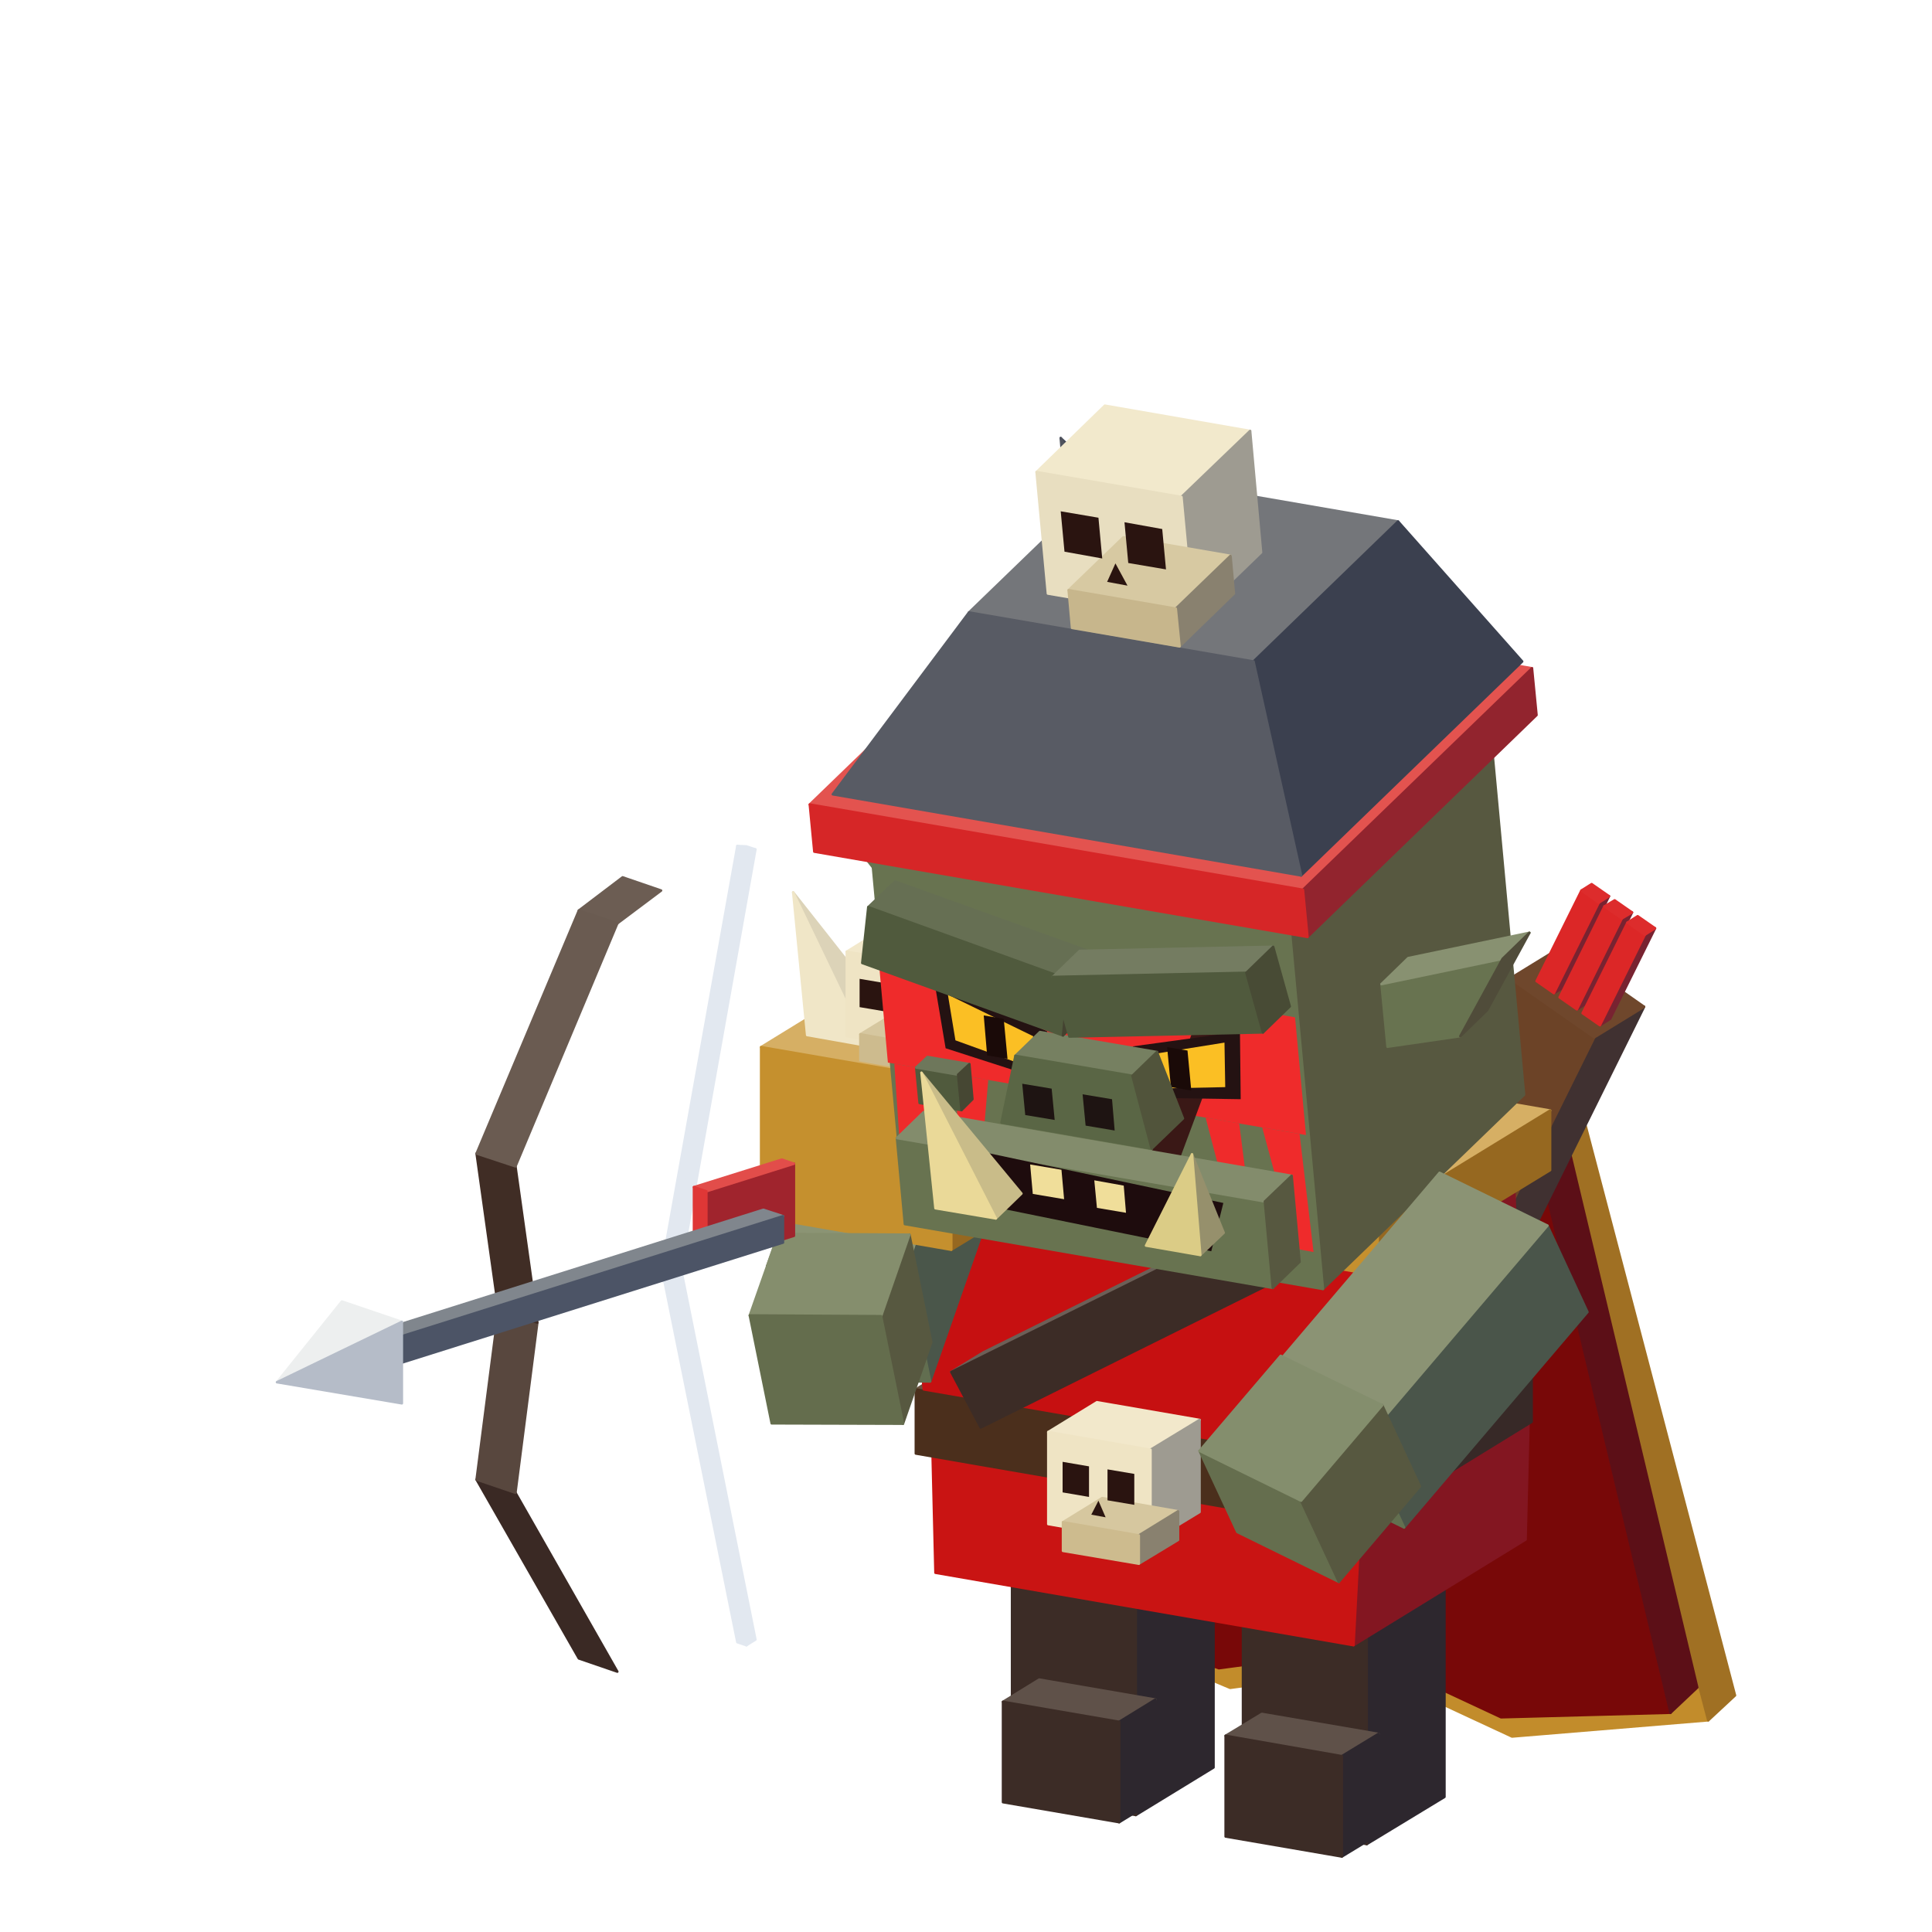
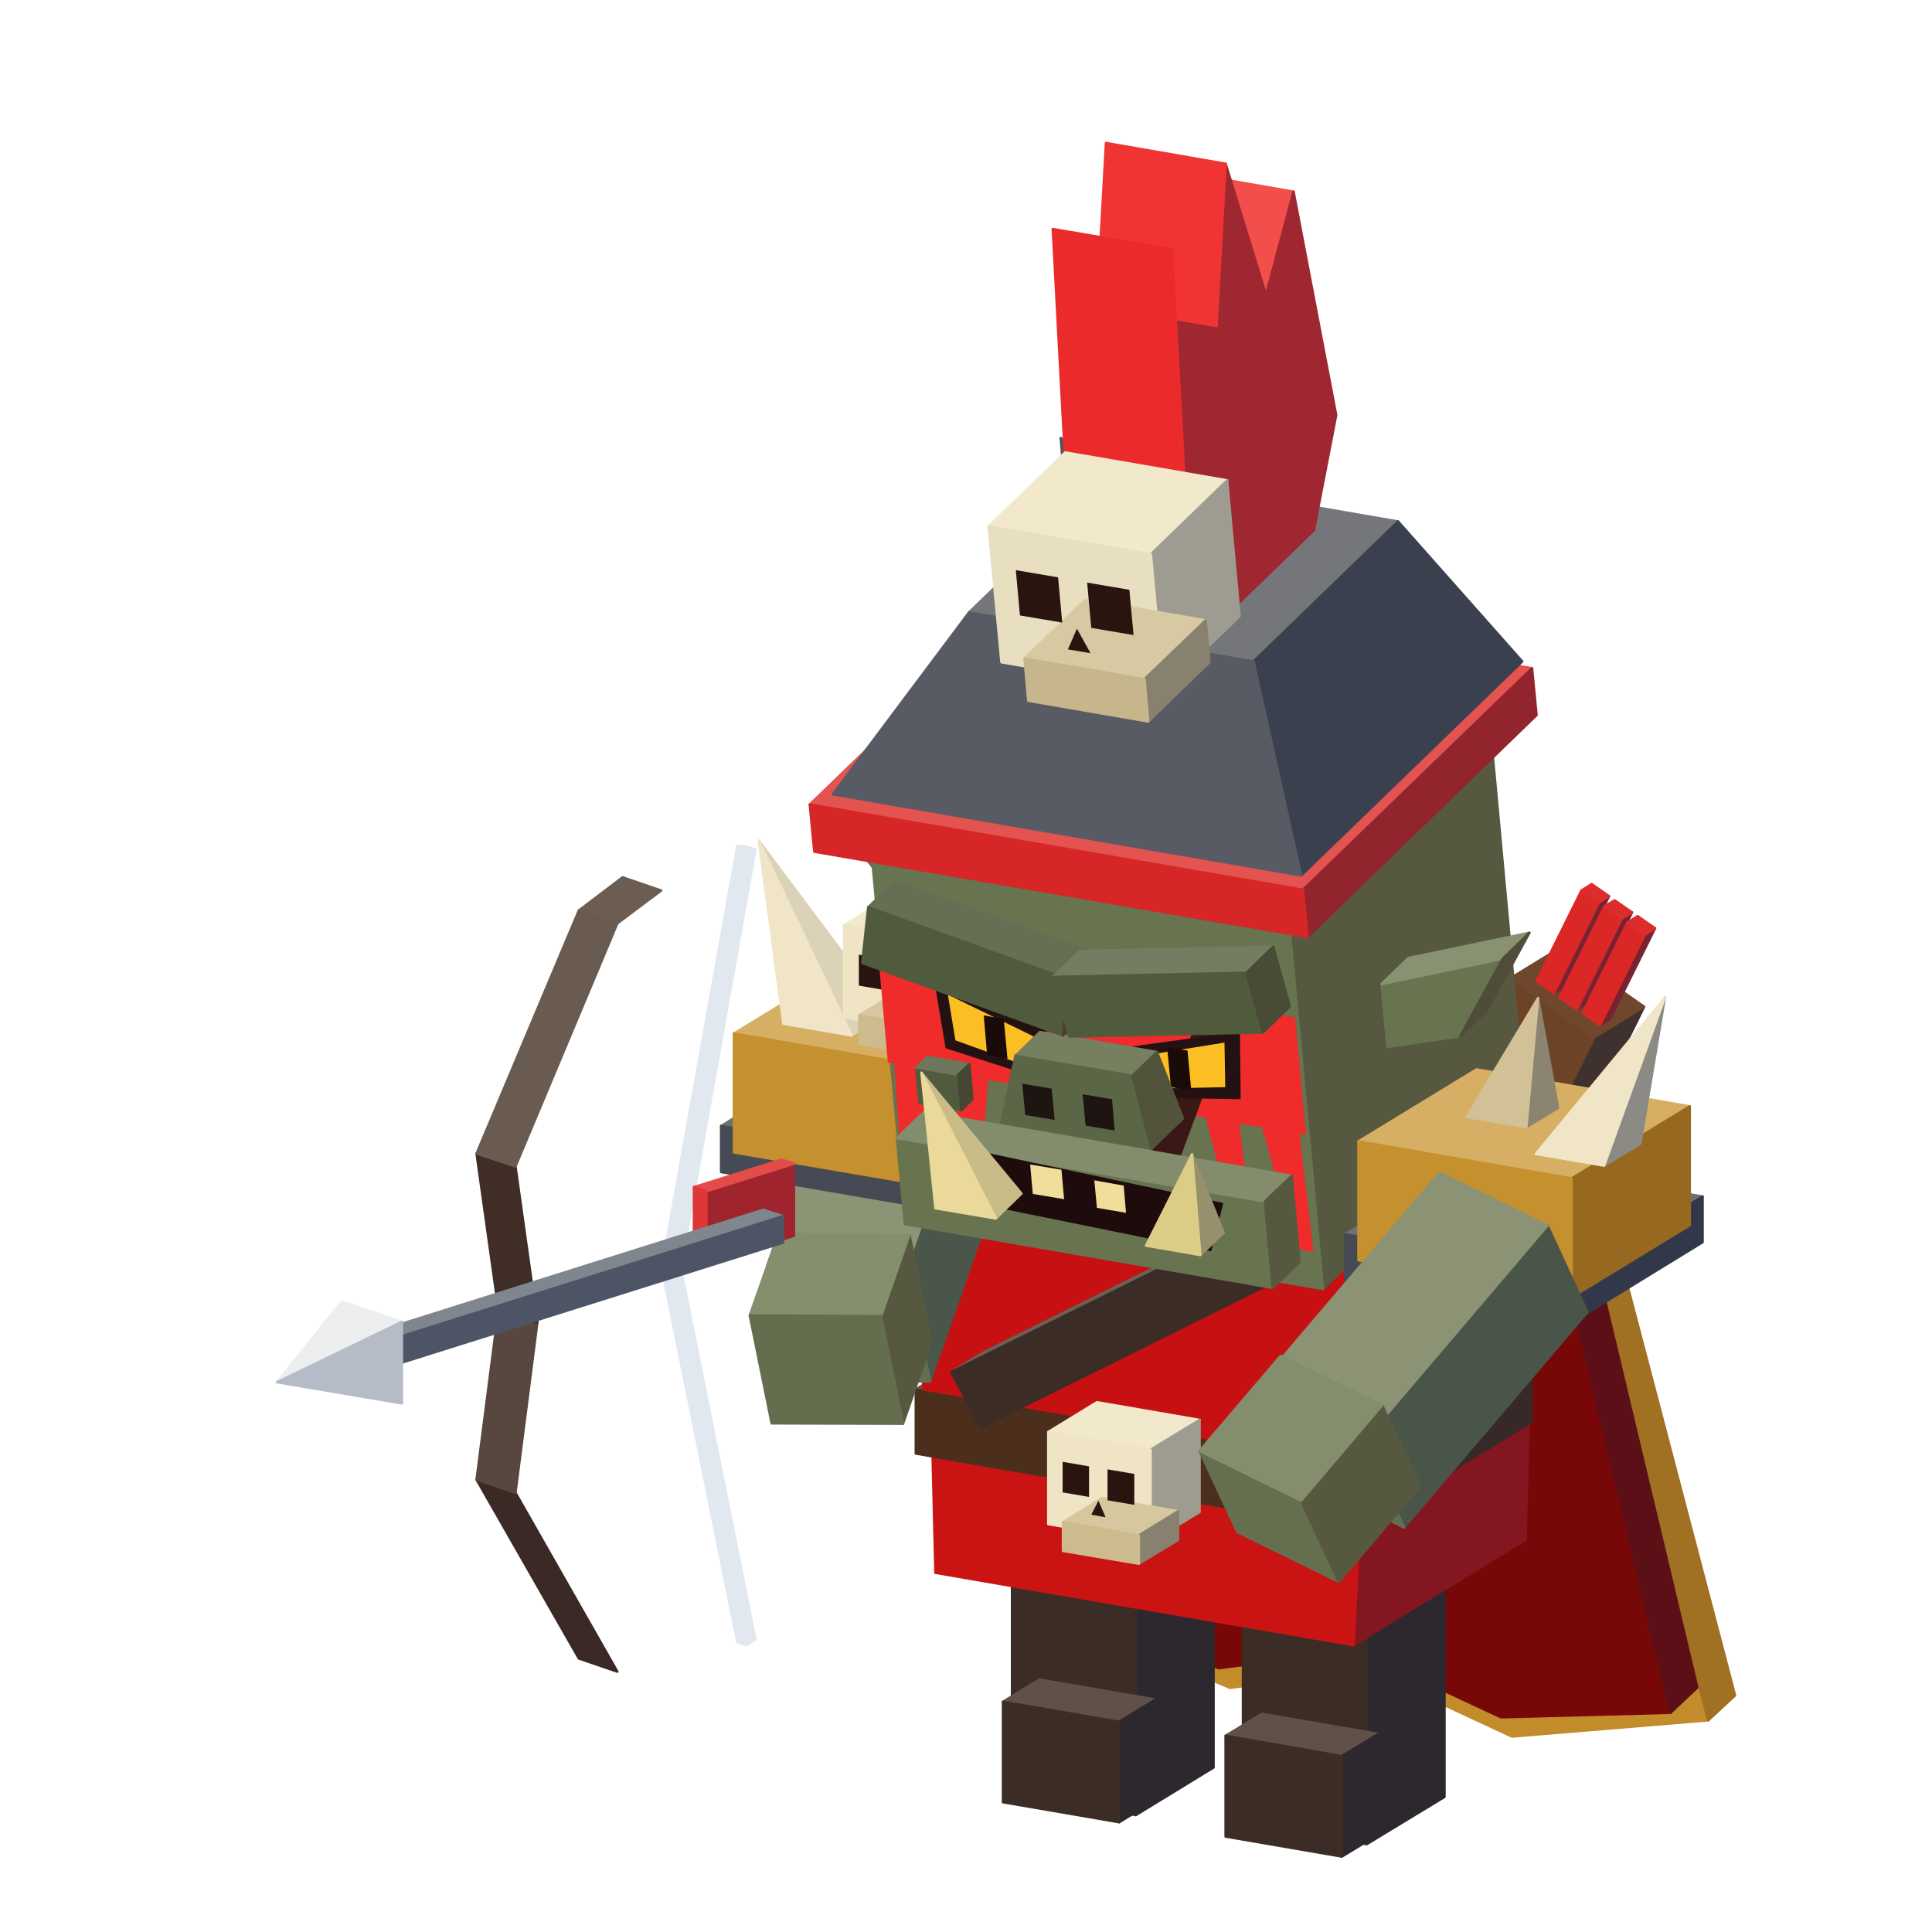
<svg xmlns="http://www.w3.org/2000/svg" width="512" height="512" viewBox="0 0 512 512" data-sprite="orcs_archer_veteran">
  <polygon points="271.8,424.6 326.0,447.3 362.4,442.4 400.7,460.2 452.7,455.9 411.2,297.8 287.9,276.4" fill="#c28c2b" stroke="#c28c2b" stroke-width="0.65" stroke-linejoin="round" />
  <polygon points="452.7,455.9 459.8,449.3 418.3,291.1 411.2,297.8" fill="#a07023" stroke="#a07023" stroke-width="0.65" stroke-linejoin="round" />
  <polygon points="411.2,297.8 418.3,291.1 295.1,269.8 287.9,276.4" fill="#d8b36b" stroke="#d8b36b" stroke-width="0.65" stroke-linejoin="round" />
  <polygon points="276.6,425.1 323.0,442.1 359.4,437.2 397.8,455.1 442.7,453.9 405.9,299.5 288.5,279.1" fill="#780808" stroke="#780808" stroke-width="0.65" stroke-linejoin="round" />
  <polygon points="442.7,453.9 449.8,447.2 413.0,292.8 405.9,299.5" fill="#5c0f17" stroke="#5c0f17" stroke-width="0.65" stroke-linejoin="round" />
  <polygon points="405.9,299.5 413.0,292.8 295.6,272.5 288.5,279.1" fill="#963a36" stroke="#963a36" stroke-width="0.65" stroke-linejoin="round" />
  <polygon points="362.2,488.7 382.8,476.2 382.8,408.4 362.2,421.0" fill="#2d272e" stroke="#2d272e" stroke-width="0.65" stroke-linejoin="round" />
  <polygon points="329.4,415.3 362.2,421.0 382.8,408.4 350.0,402.7" fill="#5f5149" stroke="#5f5149" stroke-width="0.65" stroke-linejoin="round" />
  <polygon points="329.4,483.1 362.2,488.7 362.2,421.0 329.4,415.3" fill="#3c2c26" stroke="#3c2c26" stroke-width="0.65" stroke-linejoin="round" />
  <polygon points="301.0,481.0 321.6,468.4 321.6,400.6 301.0,413.2" fill="#2d272e" stroke="#2d272e" stroke-width="0.65" stroke-linejoin="round" />
  <polygon points="268.2,407.5 301.0,413.2 321.6,400.6 288.8,394.9" fill="#5f5149" stroke="#5f5149" stroke-width="0.65" stroke-linejoin="round" />
  <polygon points="268.2,475.3 301.0,481.0 301.0,413.2 268.2,407.5" fill="#3c2c26" stroke="#3c2c26" stroke-width="0.65" stroke-linejoin="round" />
  <polygon points="324.8,460.0 355.6,465.4 365.3,459.5 334.4,454.2" fill="#5f5149" stroke="#5f5149" stroke-width="0.65" stroke-linejoin="round" />
  <polygon points="355.6,492.0 365.3,486.1 365.3,459.5 355.6,465.4" fill="#2d272e" stroke="#2d272e" stroke-width="0.65" stroke-linejoin="round" />
  <polygon points="324.8,486.7 355.6,492.0 355.6,465.4 324.8,460.0" fill="#3c2c26" stroke="#3c2c26" stroke-width="0.65" stroke-linejoin="round" />
  <polygon points="265.8,451.0 296.6,456.3 306.2,450.4 275.4,445.1" fill="#5f5149" stroke="#5f5149" stroke-width="0.65" stroke-linejoin="round" />
  <polygon points="296.6,482.9 306.2,477.0 306.2,450.4 296.6,456.3" fill="#2d272e" stroke="#2d272e" stroke-width="0.65" stroke-linejoin="round" />
  <polygon points="265.8,477.6 296.6,482.9 296.6,456.3 265.8,451.0" fill="#3c2c26" stroke="#3c2c26" stroke-width="0.65" stroke-linejoin="round" />
  <polygon points="388.8,343.0 402.0,334.9 435.7,266.8 422.5,274.9" fill="#403131" stroke="#403131" stroke-width="0.65" stroke-linejoin="round" />
  <polygon points="366.5,327.5 388.8,343.0 422.5,274.9 400.2,259.3" fill="#6c4327" stroke="#6c4327" stroke-width="0.65" stroke-linejoin="round" />
  <polygon points="400.2,259.3 422.5,274.9 435.7,266.8 413.4,251.2" fill="#6f472c" stroke="#6f472c" stroke-width="0.65" stroke-linejoin="round" />
  <polygon points="411.8,263.2 414.5,261.6 426.4,237.5 423.7,239.2" fill="#782331" stroke="#782331" stroke-width="0.65" stroke-linejoin="round" />
  <polygon points="407.2,260.0 411.8,263.2 423.7,239.2 419.1,236.0" fill="#dc2727" stroke="#dc2727" stroke-width="0.65" stroke-linejoin="round" />
  <polygon points="417.9,267.5 420.6,265.8 432.5,241.8 429.8,243.4" fill="#782331" stroke="#782331" stroke-width="0.65" stroke-linejoin="round" />
  <polygon points="413.3,264.3 417.9,267.5 429.8,243.4 425.2,240.2" fill="#dc2727" stroke="#dc2727" stroke-width="0.65" stroke-linejoin="round" />
  <polygon points="424.0,271.7 426.7,270.0 438.6,246.0 435.9,247.7" fill="#782331" stroke="#782331" stroke-width="0.65" stroke-linejoin="round" />
  <polygon points="419.4,268.5 424.0,271.7 435.9,247.7 431.3,244.5" fill="#dc2727" stroke="#dc2727" stroke-width="0.65" stroke-linejoin="round" />
  <polygon points="419.1,236.0 423.7,239.2 426.4,237.5 421.8,234.3" fill="#dd2c2c" stroke="#dd2c2c" stroke-width="0.65" stroke-linejoin="round" />
  <polygon points="425.2,240.2 429.8,243.4 432.5,241.8 427.9,238.6" fill="#dd2c2c" stroke="#dd2c2c" stroke-width="0.65" stroke-linejoin="round" />
  <polygon points="431.3,244.5 435.9,247.7 438.6,246.0 434.0,242.8" fill="#dd2c2c" stroke="#dd2c2c" stroke-width="0.65" stroke-linejoin="round" />
  <polygon points="247.1,383.8 360.4,403.4 405.1,376.0 291.8,356.4" fill="#d23b38" stroke="#d23b38" stroke-width="0.65" stroke-linejoin="round" />
  <polygon points="358.7,436.0 404.3,408.0 405.1,376.0 360.4,403.4" fill="#831621" stroke="#831621" stroke-width="0.65" stroke-linejoin="round" />
  <polygon points="247.9,416.8 358.7,436.0 360.4,403.4 247.1,383.8" fill="#c91413" stroke="#c91413" stroke-width="0.65" stroke-linejoin="round" />
  <polygon points="242.7,368.2 359.4,388.4 405.9,359.9 289.3,339.7" fill="#6b5441" stroke="#6b5441" stroke-width="0.65" stroke-linejoin="round" />
  <polygon points="359.4,405.4 405.9,376.8 405.9,359.9 359.4,388.4" fill="#372927" stroke="#372927" stroke-width="0.65" stroke-linejoin="round" />
  <polygon points="242.7,385.2 359.4,405.4 359.4,388.4 242.7,368.2" fill="#4b2f1c" stroke="#4b2f1c" stroke-width="0.65" stroke-linejoin="round" />
  <polygon points="238.9,302.6 358.7,323.3 400.7,297.6 280.9,276.9" fill="#d23b38" stroke="#d23b38" stroke-width="0.65" stroke-linejoin="round" />
  <polygon points="358.1,387.8 402.9,360.4 400.7,297.6 358.7,323.3" fill="#821621" stroke="#821621" stroke-width="0.65" stroke-linejoin="round" />
  <polygon points="244.8,368.2 358.1,387.8 358.7,323.3 238.9,302.6" fill="#c61011" stroke="#c61011" stroke-width="0.65" stroke-linejoin="round" />
  <polygon points="285.9,376.9 308.5,380.8 313.4,377.8 290.7,373.9" fill="#d6af64" stroke="#d6af64" stroke-width="0.65" stroke-linejoin="round" />
  <polygon points="285.9,397.4 308.5,401.3 308.5,380.8 285.9,376.9" fill="#c5902e" stroke="#c5902e" stroke-width="0.65" stroke-linejoin="round" />
  <polygon points="308.5,401.3 313.4,398.4 313.4,377.8 308.5,380.8" fill="#966820" stroke="#966820" stroke-width="0.65" stroke-linejoin="round" />
  <polygon points="277.8,379.5 304.9,384.2 317.9,376.3 290.7,371.6" fill="#f2e8cb" stroke="#f2e8cb" stroke-width="0.65" stroke-linejoin="round" />
  <polygon points="304.9,408.6 317.9,400.7 317.9,376.3 304.9,384.2" fill="#9e9b91" stroke="#9e9b91" stroke-width="0.65" stroke-linejoin="round" />
  <polygon points="277.8,403.9 304.9,408.6 304.9,384.2 277.8,379.5" fill="#efe4c4" stroke="#efe4c4" stroke-width="0.65" stroke-linejoin="round" />
  <polygon points="281.7,403.4 301.8,406.9 312.2,400.5 292.1,397.0" fill="#d6c79f" stroke="#d6c79f" stroke-width="0.65" stroke-linejoin="round" />
  <polygon points="301.8,414.4 312.2,408.1 312.2,400.5 301.8,406.9" fill="#89816f" stroke="#89816f" stroke-width="0.65" stroke-linejoin="round" />
  <polygon points="281.7,411.0 301.8,414.4 301.8,406.9 281.7,403.4" fill="#cdbb8e" stroke="#cdbb8e" stroke-width="0.65" stroke-linejoin="round" />
  <polygon points="252.1,363.6 336.5,321.8 344.9,316.6 260.6,358.4" fill="#6c5f57" stroke="#6c5f57" stroke-width="0.65" stroke-linejoin="round" />
  <polygon points="281.6,395.5 288.6,396.7 288.6,388.6 281.6,387.4" fill="#2a1410" />
  <polygon points="291.1,397.7 293.0,402.1 289.2,401.4" fill="#2a1410" />
  <polygon points="259.9,378.3 344.3,336.4 336.5,321.8 252.1,363.6" fill="#3c2c26" stroke="#3c2c26" stroke-width="0.65" stroke-linejoin="round" />
  <polygon points="293.5,397.6 300.6,398.8 300.6,390.6 293.5,389.4" fill="#2a1410" />
  <polygon points="344.3,336.4 352.7,331.3 344.9,316.6 336.5,321.8" fill="#362a28" stroke="#362a28" stroke-width="0.65" stroke-linejoin="round" />
  <polygon points="233.3,299.5 365.1,322.3 410.8,294.3 279.0,271.5" fill="#d6af64" stroke="#d6af64" stroke-width="0.65" stroke-linejoin="round" />
  <polygon points="365.1,338.0 410.8,310.1 410.8,294.3 365.1,322.3" fill="#966820" stroke="#966820" stroke-width="0.65" stroke-linejoin="round" />
  <polygon points="233.3,315.2 365.1,338.0 365.1,322.3 233.3,299.5" fill="#c5902e" stroke="#c5902e" stroke-width="0.65" stroke-linejoin="round" />
  <polygon points="240.3,335.7 246.5,366.1 263.6,317.1 257.5,286.8" fill="#4a564a" stroke="#4a564a" stroke-width="0.65" stroke-linejoin="round" />
  <polygon points="203.3,335.5 240.3,335.7 257.5,286.8 220.5,286.6" fill="#8b9474" stroke="#8b9474" stroke-width="0.65" stroke-linejoin="round" />
  <polygon points="209.5,365.9 246.5,366.1 240.3,335.7 203.3,335.5" fill="#626e50" stroke="#626e50" stroke-width="0.65" stroke-linejoin="round" />
-   <polygon points="201.7,277.5 252.1,286.2 281.9,268.0 231.5,259.2" fill="#d6af64" stroke="#d6af64" stroke-width="0.65" stroke-linejoin="round" />
-   <polygon points="252.1,331.2 281.9,313.0 281.9,268.0 252.1,286.2" fill="#966820" stroke="#966820" stroke-width="0.65" stroke-linejoin="round" />
-   <polygon points="201.7,322.5 252.1,331.2 252.1,286.2 201.7,277.5" fill="#c5902e" stroke="#c5902e" stroke-width="0.65" stroke-linejoin="round" />
-   <polygon points="229.7,277.1 238.1,271.9 210.2,236.5" fill="#dcd3b8" stroke="#dcd3b8" stroke-width="0.65" stroke-linejoin="round" />
-   <polygon points="213.9,274.3 229.7,277.1 210.2,236.5" fill="#f0e6c7" stroke="#f0e6c7" stroke-width="0.65" stroke-linejoin="round" />
-   <polygon points="224.4,252.2 249.2,256.5 261.1,249.2 236.2,244.9" fill="#f2e8cb" stroke="#f2e8cb" stroke-width="0.65" stroke-linejoin="round" />
-   <polygon points="249.2,278.9 261.1,271.6 261.1,249.2 249.2,256.5" fill="#9e9b91" stroke="#9e9b91" stroke-width="0.65" stroke-linejoin="round" />
-   <polygon points="224.4,274.6 249.2,278.9 249.2,256.5 224.4,252.2" fill="#efe4c4" stroke="#efe4c4" stroke-width="0.65" stroke-linejoin="round" />
-   <polygon points="228.0,274.1 246.4,277.3 255.9,271.5 237.5,268.3" fill="#d6c79f" stroke="#d6c79f" stroke-width="0.65" stroke-linejoin="round" />
-   <polygon points="246.4,284.2 255.9,278.4 255.9,271.5 246.4,277.3" fill="#89816f" stroke="#89816f" stroke-width="0.65" stroke-linejoin="round" />
-   <polygon points="228.0,281.0 246.4,284.2 246.4,277.3 228.0,274.1" fill="#cdbb8e" stroke="#cdbb8e" stroke-width="0.65" stroke-linejoin="round" />
-   <polygon points="227.8,266.9 234.3,268.0 234.3,260.5 227.8,259.4" fill="#2a1410" />
-   <polygon points="236.5,268.9 238.3,272.9 234.8,272.3" fill="#2a1410" />
-   <polygon points="238.8,268.7 245.2,269.9 245.2,262.4 238.8,261.3" fill="#2a1410" />
+   <polygon points="191.1,298.4 252.1,309.0 285.8,288.4 224.7,277.8" fill="#6e7075" stroke="#6e7075" stroke-width="0.65" stroke-linejoin="round" />
+   <polygon points="252.1,321.1 285.8,300.5 285.8,288.4 252.1,309.0" fill="#31384a" stroke="#31384a" stroke-width="0.65" stroke-linejoin="round" />
+   <polygon points="191.1,310.6 252.1,321.1 252.1,309.0 191.1,298.4" fill="#464a55" stroke="#464a55" stroke-width="0.65" stroke-linejoin="round" />
+   <polygon points="194.5,273.9 251.1,283.7 282.3,264.5 225.8,254.8" fill="#d6af64" stroke="#d6af64" stroke-width="0.65" stroke-linejoin="round" />
+   <polygon points="251.1,315.1 282.3,296.0 282.3,264.5 251.1,283.7" fill="#966820" stroke="#966820" stroke-width="0.65" stroke-linejoin="round" />
+   <polygon points="194.5,305.4 251.1,315.1 251.1,283.7 194.5,273.9" fill="#c5902e" stroke="#c5902e" stroke-width="0.65" stroke-linejoin="round" />
+   <polygon points="254.8,272.8 263.3,267.7 244.4,236.2" fill="#ac9f7f" stroke="#ac9f7f" stroke-width="0.65" stroke-linejoin="round" />
+   <polygon points="239.0,270.1 254.8,272.8 244.4,236.2" fill="#d2c197" stroke="#d2c197" stroke-width="0.65" stroke-linejoin="round" />
+   <polygon points="225.7,274.4 235.3,268.5 201.1,222.8" fill="#dbd2b7" stroke="#dbd2b7" stroke-width="0.65" stroke-linejoin="round" />
+   <polygon points="207.6,271.3 225.7,274.4 201.1,222.8" fill="#f0e6c7" stroke="#f0e6c7" stroke-width="0.65" stroke-linejoin="round" />
+   <polygon points="223.7,245.2 250.9,249.9 263.8,241.9 236.7,237.3" fill="#f2e8cb" stroke="#f2e8cb" stroke-width="0.65" stroke-linejoin="round" />
+   <polygon points="250.9,274.3 263.8,266.3 263.8,241.9 250.9,249.9" fill="#9e9b91" stroke="#9e9b91" stroke-width="0.65" stroke-linejoin="round" />
+   <polygon points="223.7,269.6 250.9,274.3 250.9,249.9 223.7,245.2" fill="#efe4c4" stroke="#efe4c4" stroke-width="0.65" stroke-linejoin="round" />
+   <polygon points="227.7,269.1 247.8,272.5 258.2,266.2 238.1,262.7" fill="#d6c79f" stroke="#d6c79f" stroke-width="0.65" stroke-linejoin="round" />
+   <polygon points="247.8,280.1 258.2,273.7 258.2,266.2 247.8,272.5" fill="#89816f" stroke="#89816f" stroke-width="0.65" stroke-linejoin="round" />
+   <polygon points="227.7,276.6 247.8,280.1 247.8,272.5 227.7,269.1" fill="#cdbb8e" stroke="#cdbb8e" stroke-width="0.65" stroke-linejoin="round" />
+   <polygon points="227.6,261.2 234.6,262.4 234.6,254.2 227.6,253.0" fill="#2a1410" />
+   <polygon points="237.1,263.4 239.0,267.8 235.2,267.1" fill="#2a1410" />
+   <polygon points="239.5,263.2 246.6,264.4 246.6,256.3 239.5,255.1" fill="#2a1410" />
  <polygon points="259.8,242.4 266.9,235.5 232.3,215.2 225.2,222.1" fill="#727d5a" stroke="#727d5a" stroke-width="0.65" stroke-linejoin="round" />
  <polygon points="261.3,259.0 268.4,252.1 266.9,235.5 259.8,242.4" fill="#575840" stroke="#575840" stroke-width="0.65" stroke-linejoin="round" />
  <polygon points="259.8,242.4 225.2,222.1 240.1,241.0 232.1,248.8 261.3,259.0" fill="#687350" stroke="#687350" stroke-width="0.65" stroke-linejoin="round" />
  <polygon points="230.3,218.7 341.0,237.8 394.3,186.3 283.6,167.1" fill="#838c6c" stroke="#838c6c" stroke-width="0.65" stroke-linejoin="round" />
  <polygon points="350.6,341.6 403.9,290.1 394.3,186.3 341.0,237.8" fill="#575840" stroke="#575840" stroke-width="0.65" stroke-linejoin="round" />
  <polygon points="239.9,322.4 350.6,341.6 341.0,237.8 230.3,218.7" fill="#687350" stroke="#687350" stroke-width="0.65" stroke-linejoin="round" />
  <polygon points="367.7,277.4 387.0,274.6 398.2,254.1 366.1,260.8" fill="#687350" stroke="#687350" stroke-width="0.65" stroke-linejoin="round" />
  <polygon points="398.2,254.1 405.3,247.2 373.2,253.9 366.1,260.8" fill="#889171" stroke="#889171" stroke-width="0.65" stroke-linejoin="round" />
  <polygon points="387.0,274.6 394.1,267.7 405.3,247.2 398.2,254.1" fill="#504c3a" stroke="#504c3a" stroke-width="0.65" stroke-linejoin="round" />
  <polygon points="237.0,281.9 247.0,283.6 244.0,313.7 239.1,312.9" fill="#ef2b2b" />
  <polygon points="253.1,284.7 261.9,286.2 259.3,316.4 254.8,315.6" fill="#ef2b2b" />
  <polygon points="235.3,281.6 346.1,300.8 343.2,269.6 232.5,250.5" fill="#ef2b2b" />
  <polygon points="319.5,296.2 328.4,297.7 332.4,329.0 327.9,328.3" fill="#ef2b2b" />
  <polygon points="334.5,298.8 344.4,300.5 348.1,331.8 343.2,330.9" fill="#ef2b2b" />
  <polygon points="247.5,259.4 277.5,273.3 277.3,286.4 250.6,277.8" fill="#241212" />
  <polygon points="318.6,265.7 327.5,267.2 311.8,309.4 304.9,306.2" fill="#3a1816" />
  <polygon points="300.2,277.3 328.6,273.4 328.8,291.3 302.9,290.9" fill="#241212" />
  <polygon points="251.2,263.6 273.8,274.6 273.1,282.9 253.2,275.7" fill="#fbbf24" />
  <polygon points="303.3,279.7 324.5,276.3 324.7,288.1 305.5,288.5" fill="#fbbf24" />
  <polygon points="261.6,279.7 267.0,280.6 266.0,270.0 260.7,269.1" fill="#1a0a08" />
  <polygon points="310.3,288.1 315.7,289.0 314.7,278.4 309.3,277.5" fill="#1a0a08" />
  <polygon points="243.7,292.3 254.8,294.2 253.9,284.8 242.8,282.9" fill="#505a3d" stroke="#505a3d" stroke-width="0.65" stroke-linejoin="round" />
  <polygon points="242.8,282.9 253.9,284.8 256.9,282.0 245.8,280.1" fill="#6e775b" stroke="#6e775b" stroke-width="0.65" stroke-linejoin="round" />
  <polygon points="254.8,294.2 257.7,291.3 256.9,282.0 253.9,284.8" fill="#464733" stroke="#464733" stroke-width="0.65" stroke-linejoin="round" />
  <polygon points="239.8,324.4 337.3,341.3 335.2,318.4 237.7,301.6" fill="#687350" stroke="#687350" stroke-width="0.65" stroke-linejoin="round" />
  <polygon points="237.7,301.6 335.2,318.4 342.3,311.6 244.8,294.7" fill="#838c6c" stroke="#838c6c" stroke-width="0.65" stroke-linejoin="round" />
  <polygon points="337.3,341.3 344.4,334.4 342.3,311.6 335.2,318.4" fill="#575840" stroke="#575840" stroke-width="0.65" stroke-linejoin="round" />
  <polygon points="269.1,279.8 300.1,285.1 306.6,278.8 275.6,273.5" fill="#768061" stroke="#768061" stroke-width="0.65" stroke-linejoin="round" />
  <polygon points="265.4,297.5 305.2,304.4 300.1,285.1 269.1,279.8" fill="#5a6645" stroke="#5a6645" stroke-width="0.65" stroke-linejoin="round" />
  <polygon points="305.2,304.4 313.5,296.4 306.6,278.8 300.1,285.1" fill="#51543b" stroke="#51543b" stroke-width="0.65" stroke-linejoin="round" />
  <polygon points="230.1,240.4 283.2,259.6 290.3,252.7 237.2,233.6" fill="#666f53" stroke="#666f53" stroke-width="0.65" stroke-linejoin="round" />
  <polygon points="228.5,255.2 281.7,274.4 283.2,259.6 230.1,240.4" fill="#505a3d" stroke="#505a3d" stroke-width="0.65" stroke-linejoin="round" />
  <polygon points="281.7,274.4 288.8,267.5 290.3,252.7 283.2,259.6" fill="#444331" stroke="#444331" stroke-width="0.65" stroke-linejoin="round" />
  <polygon points="279.0,258.9 330.3,257.8 337.4,250.9 286.1,252.0" fill="#747c61" stroke="#747c61" stroke-width="0.65" stroke-linejoin="round" />
  <polygon points="283.4,274.7 334.7,273.6 330.3,257.8 279.0,258.9" fill="#505a3d" stroke="#505a3d" stroke-width="0.65" stroke-linejoin="round" />
  <polygon points="334.7,273.6 341.8,266.7 337.4,250.9 330.3,257.8" fill="#484b35" stroke="#484b35" stroke-width="0.65" stroke-linejoin="round" />
  <polygon points="246.4,302.3 324.2,318.8 321.0,331.6 252.2,317.6" fill="#1e0c0d" />
  <polygon points="273.7,316.4 282.0,317.8 281.3,310.0 273.0,308.6" fill="#f0de9a" />
  <polygon points="290.7,320.1 298.4,321.4 297.8,314.2 290.0,312.8" fill="#f0de9a" />
  <polygon points="271.7,295.5 279.5,296.8 278.7,288.5 270.9,287.2" fill="#1e1412" />
  <polygon points="287.7,298.3 295.4,299.6 294.7,291.3 286.9,290.0" fill="#1e1412" />
  <polygon points="263.9,322.9 270.7,316.3 244.2,284.3" fill="#c9bc89" stroke="#c9bc89" stroke-width="0.65" stroke-linejoin="round" />
  <polygon points="247.9,320.2 263.9,322.9 244.2,284.3" fill="#ead998" stroke="#ead998" stroke-width="0.65" stroke-linejoin="round" />
  <polygon points="318.1,332.6 324.3,326.7 315.9,305.9" fill="#96906c" stroke="#96906c" stroke-width="0.65" stroke-linejoin="round" />
  <polygon points="303.7,330.1 318.1,332.6 315.9,305.9" fill="#dbcc86" stroke="#dbcc86" stroke-width="0.65" stroke-linejoin="round" />
  <polygon points="214.6,213.2 345.3,235.8 406.0,177.1 275.3,154.5" fill="#e3534f" stroke="#e3534f" stroke-width="0.65" stroke-linejoin="round" />
  <polygon points="346.5,248.3 407.2,189.5 406.0,177.1 345.3,235.8" fill="#92242e" stroke="#92242e" stroke-width="0.65" stroke-linejoin="round" />
  <polygon points="215.8,225.7 346.5,248.3 345.3,235.8 214.6,213.2" fill="#d62627" stroke="#d62627" stroke-width="0.65" stroke-linejoin="round" />
  <polygon points="256.8,162.3 332.2,175.3 370.5,138.2 295.2,125.2" fill="#74767a" stroke="#74767a" stroke-width="0.65" stroke-linejoin="round" />
  <polygon points="344.8,232.0 403.4,175.3 370.5,138.2 332.2,175.3" fill="#3b404f" stroke="#3b404f" stroke-width="0.65" stroke-linejoin="round" />
  <polygon points="220.7,210.5 344.8,232.0 332.2,175.3 256.8,162.3" fill="#585b64" stroke="#585b64" stroke-width="0.65" stroke-linejoin="round" />
  <polygon points="304.9,158.9 315.5,148.6 281.1,116.1" fill="#414652" stroke="#414652" stroke-width="0.65" stroke-linejoin="round" />
  <polygon points="284.5,155.4 304.9,158.9 281.1,116.1" fill="#4f535d" stroke="#4f535d" stroke-width="0.65" stroke-linejoin="round" />
-   <polygon points="274.7,125.1 313.1,131.7 331.3,114.2 292.8,107.5" fill="#f2e9cc" stroke="#f2e9cc" stroke-width="0.65" stroke-linejoin="round" />
-   <polygon points="316.1,163.9 334.2,146.4 331.3,114.2 313.1,131.7" fill="#9e9b91" stroke="#9e9b91" stroke-width="0.65" stroke-linejoin="round" />
-   <polygon points="277.7,157.3 316.1,163.9 313.1,131.7 274.7,125.1" fill="#e8dec0" stroke="#e8dec0" stroke-width="0.65" stroke-linejoin="round" />
-   <polygon points="283.2,156.4 311.6,161.3 326.1,147.3 297.7,142.4" fill="#d7c9a2" stroke="#d7c9a2" stroke-width="0.65" stroke-linejoin="round" />
-   <polygon points="312.6,171.3 327.0,157.3 326.1,147.3 311.6,161.3" fill="#89816f" stroke="#89816f" stroke-width="0.65" stroke-linejoin="round" />
-   <polygon points="284.1,166.4 312.6,171.3 311.6,161.3 283.2,156.4" fill="#c7b68c" stroke="#c7b68c" stroke-width="0.65" stroke-linejoin="round" />
-   <polygon points="295.6,149.3 298.8,155.2 293.4,154.2" fill="#2a1410" />
-   <polygon points="282.1,146.2 292.1,148.0 291.1,137.2 281.1,135.5" fill="#2a1410" />
-   <polygon points="299.0,149.2 309.0,150.9 308.0,140.2 298.0,138.4" fill="#2a1410" />
+   <polygon points="342.8,50.8 311.2,45.3 303.9,72.7 335.5,78.2" fill="#f24e4c" stroke="#f24e4c" stroke-width="0.65" stroke-linejoin="round" />
+   <polygon points="348.2,140.5 354.1,110.0 342.8,50.8 335.5,78.2 324.8,43.4 322.4,86.4 310.6,66.1 316.3,171.4" fill="#9e2731" stroke="#9e2731" stroke-width="0.65" stroke-linejoin="round" />
+   <polygon points="324.8,43.4 293.1,37.9 290.7,81.0 322.4,86.4" fill="#f03434" stroke="#f03434" stroke-width="0.65" stroke-linejoin="round" />
+   <polygon points="310.6,66.1 279.0,60.7 284.6,166.0 316.3,171.4" fill="#eb2b2b" stroke="#eb2b2b" stroke-width="0.65" stroke-linejoin="round" />
+   <polygon points="262.0,139.5 305.0,146.9 325.2,127.3 282.3,119.9" fill="#f2e9cc" stroke="#f2e9cc" stroke-width="0.65" stroke-linejoin="round" />
+   <polygon points="308.3,182.9 328.5,163.3 325.2,127.3 305.0,146.9" fill="#9e9b91" stroke="#9e9b91" stroke-width="0.65" stroke-linejoin="round" />
+   <polygon points="265.4,175.5 308.3,182.9 305.0,146.9 262.0,139.5" fill="#e8dec0" stroke="#e8dec0" stroke-width="0.65" stroke-linejoin="round" />
+   <polygon points="271.5,174.5 303.3,180.0 319.5,164.4 287.7,158.9" fill="#d7c9a2" stroke="#d7c9a2" stroke-width="0.65" stroke-linejoin="round" />
+   <polygon points="304.3,191.2 320.5,175.5 319.5,164.4 303.3,180.0" fill="#89816f" stroke="#89816f" stroke-width="0.65" stroke-linejoin="round" />
+   <polygon points="272.5,185.7 304.3,191.2 303.3,180.0 271.5,174.5" fill="#c7b68c" stroke="#c7b68c" stroke-width="0.65" stroke-linejoin="round" />
+   <polygon points="285.4,166.6 289.0,173.1 283.0,172.1" fill="#2a1410" />
+   <polygon points="270.3,163.1 281.5,165.0 280.4,153.0 269.2,151.1" fill="#2a1410" />
+   <polygon points="289.2,166.4 300.4,168.3 299.3,156.3 288.1,154.4" fill="#2a1410" />
+   <polygon points="356.5,327.1 417.6,337.7 451.2,317.1 390.2,306.5" fill="#6e7075" stroke="#6e7075" stroke-width="0.65" stroke-linejoin="round" />
+   <polygon points="417.6,349.8 451.2,329.2 451.2,317.1 417.6,337.7" fill="#31384a" stroke="#31384a" stroke-width="0.65" stroke-linejoin="round" />
+   <polygon points="356.5,339.2 417.6,349.8 417.6,337.7 356.5,327.1" fill="#464a55" stroke="#464a55" stroke-width="0.65" stroke-linejoin="round" />
+   <polygon points="360.0,302.5 416.5,312.3 447.8,293.2 391.3,283.4" fill="#d6af64" stroke="#d6af64" stroke-width="0.65" stroke-linejoin="round" />
+   <polygon points="416.5,343.8 447.8,324.7 447.8,293.2 416.5,312.3" fill="#966820" stroke="#966820" stroke-width="0.65" stroke-linejoin="round" />
+   <polygon points="360.0,334.0 416.5,343.8 416.5,312.3 360.0,302.5" fill="#c5902e" stroke="#c5902e" stroke-width="0.65" stroke-linejoin="round" />
+   <polygon points="404.5,298.7 412.9,293.6 407.6,264.5" fill="#8b8471" stroke="#8b8471" stroke-width="0.65" stroke-linejoin="round" />
+   <polygon points="388.7,296.0 404.5,298.7 407.6,264.5" fill="#d2c197" stroke="#d2c197" stroke-width="0.65" stroke-linejoin="round" />
+   <polygon points="425.1,308.9 434.7,303.1 441.2,264.4" fill="#8b8a85" stroke="#8b8a85" stroke-width="0.65" stroke-linejoin="round" />
+   <polygon points="407.0,305.8 425.1,308.9 441.2,264.4" fill="#f0e6c7" stroke="#f0e6c7" stroke-width="0.65" stroke-linejoin="round" />
  <polygon points="233.5,348.8 239.3,377.3 246.8,355.7 241.0,327.2" fill="#575840" stroke="#575840" stroke-width="0.65" stroke-linejoin="round" />
  <polygon points="198.7,348.6 233.5,348.8 241.0,327.2 206.3,327.0" fill="#858e6d" stroke="#858e6d" stroke-width="0.65" stroke-linejoin="round" />
  <polygon points="204.5,377.2 239.3,377.3 233.5,348.8 198.7,348.6" fill="#646d4d" stroke="#646d4d" stroke-width="0.65" stroke-linejoin="round" />
  <polygon points="361.5,381.9 372.1,404.8 420.7,347.7 410.1,324.8" fill="#4a554a" stroke="#4a554a" stroke-width="0.65" stroke-linejoin="round" />
  <polygon points="343.5,390.8 372.1,404.8 361.5,381.9 332.9,367.9" fill="#636f50" stroke="#636f50" stroke-width="0.65" stroke-linejoin="round" />
  <polygon points="332.9,367.9 361.5,381.9 410.1,324.8 381.5,310.8" fill="#8b9374" stroke="#8b9374" stroke-width="0.65" stroke-linejoin="round" />
  <polygon points="327.9,406.0 354.8,419.2 344.8,397.7 317.9,384.5" fill="#656e4e" stroke="#656e4e" stroke-width="0.65" stroke-linejoin="round" />
  <polygon points="344.8,397.7 354.8,419.2 376.3,393.9 366.3,372.4" fill="#575840" stroke="#575840" stroke-width="0.65" stroke-linejoin="round" />
  <polygon points="317.9,384.5 344.8,397.7 366.3,372.4 339.4,359.3" fill="#848e6d" stroke="#848e6d" stroke-width="0.65" stroke-linejoin="round" />
  <polygon points="195.4,435.2 197.8,436.0 177.2,334.0 174.8,333.2" fill="#e2e8f0" stroke="#e2e8f0" stroke-width="0.65" stroke-linejoin="round" />
  <polygon points="197.8,436.0 200.2,434.5 179.7,332.4 177.2,334.0" fill="#e2e8f0" stroke="#e2e8f0" stroke-width="0.65" stroke-linejoin="round" />
  <polygon points="174.8,333.2 177.2,334.0 179.7,332.4 177.2,331.6" fill="#e2e8f0" stroke="#e2e8f0" stroke-width="0.65" stroke-linejoin="round" />
  <polygon points="177.2,340.0 179.7,340.1 200.2,225.1 197.8,225.1" fill="#e2e8f0" stroke="#e2e8f0" stroke-width="0.65" stroke-linejoin="round" />
  <polygon points="174.8,339.2 177.2,340.0 197.8,225.1 195.4,224.2" fill="#e2e8f0" stroke="#e2e8f0" stroke-width="0.65" stroke-linejoin="round" />
  <polygon points="195.4,224.2 197.8,225.1 200.2,225.1 197.8,224.3" fill="#e2e8f0" stroke="#e2e8f0" stroke-width="0.65" stroke-linejoin="round" />
  <polygon points="136.6,395.6 126.3,392.1 153.4,439.5 163.6,443.0" fill="#3a2924" stroke="#3a2924" stroke-width="0.65" stroke-linejoin="round" />
  <polygon points="142.4,350.5 132.1,347.1 126.3,392.1 136.6,395.6" fill="#58473e" stroke="#58473e" stroke-width="0.65" stroke-linejoin="round" />
  <polygon points="136.6,309.1 126.3,305.7 132.1,347.1 142.4,350.5" fill="#402d25" stroke="#402d25" stroke-width="0.65" stroke-linejoin="round" />
  <polygon points="175.2,236.0 165.0,232.5 153.4,241.3 163.6,244.7" fill="#6c5d53" stroke="#6c5d53" stroke-width="0.65" stroke-linejoin="round" />
  <polygon points="163.6,244.7 153.4,241.3 126.3,305.7 136.6,309.1" fill="#6a5b51" stroke="#6a5b51" stroke-width="0.65" stroke-linejoin="round" />
  <polygon points="187.2,334.8 210.4,327.5 210.4,308.4 187.2,315.7" fill="#a0242d" stroke="#a0242d" stroke-width="0.65" stroke-linejoin="round" />
  <polygon points="183.9,314.6 187.2,315.7 210.4,308.4 207.2,307.3" fill="#e24d4a" stroke="#e24d4a" stroke-width="0.65" stroke-linejoin="round" />
  <polygon points="183.9,333.7 187.2,334.8 187.2,315.7 183.9,314.6" fill="#df3736" stroke="#df3736" stroke-width="0.65" stroke-linejoin="round" />
  <polygon points="94.1,354.7 99.2,356.4 207.5,322.3 202.3,320.6" fill="#80868d" stroke="#80868d" stroke-width="0.65" stroke-linejoin="round" />
  <polygon points="99.2,363.4 207.5,329.3 207.5,322.3 99.2,356.4" fill="#4c5466" stroke="#4c5466" stroke-width="0.65" stroke-linejoin="round" />
  <polygon points="94.1,361.6 99.2,363.4 99.2,356.4 94.1,354.7" fill="#707781" stroke="#707781" stroke-width="0.65" stroke-linejoin="round" />
  <polygon points="106.5,350.3 90.6,344.9 73.4,366.3" fill="#edefef" stroke="#edefef" stroke-width="0.65" stroke-linejoin="round" />
  <polygon points="106.5,371.9 106.5,350.3 73.4,366.3" fill="#b5bcc8" stroke="#b5bcc8" stroke-width="0.65" stroke-linejoin="round" />
</svg>
